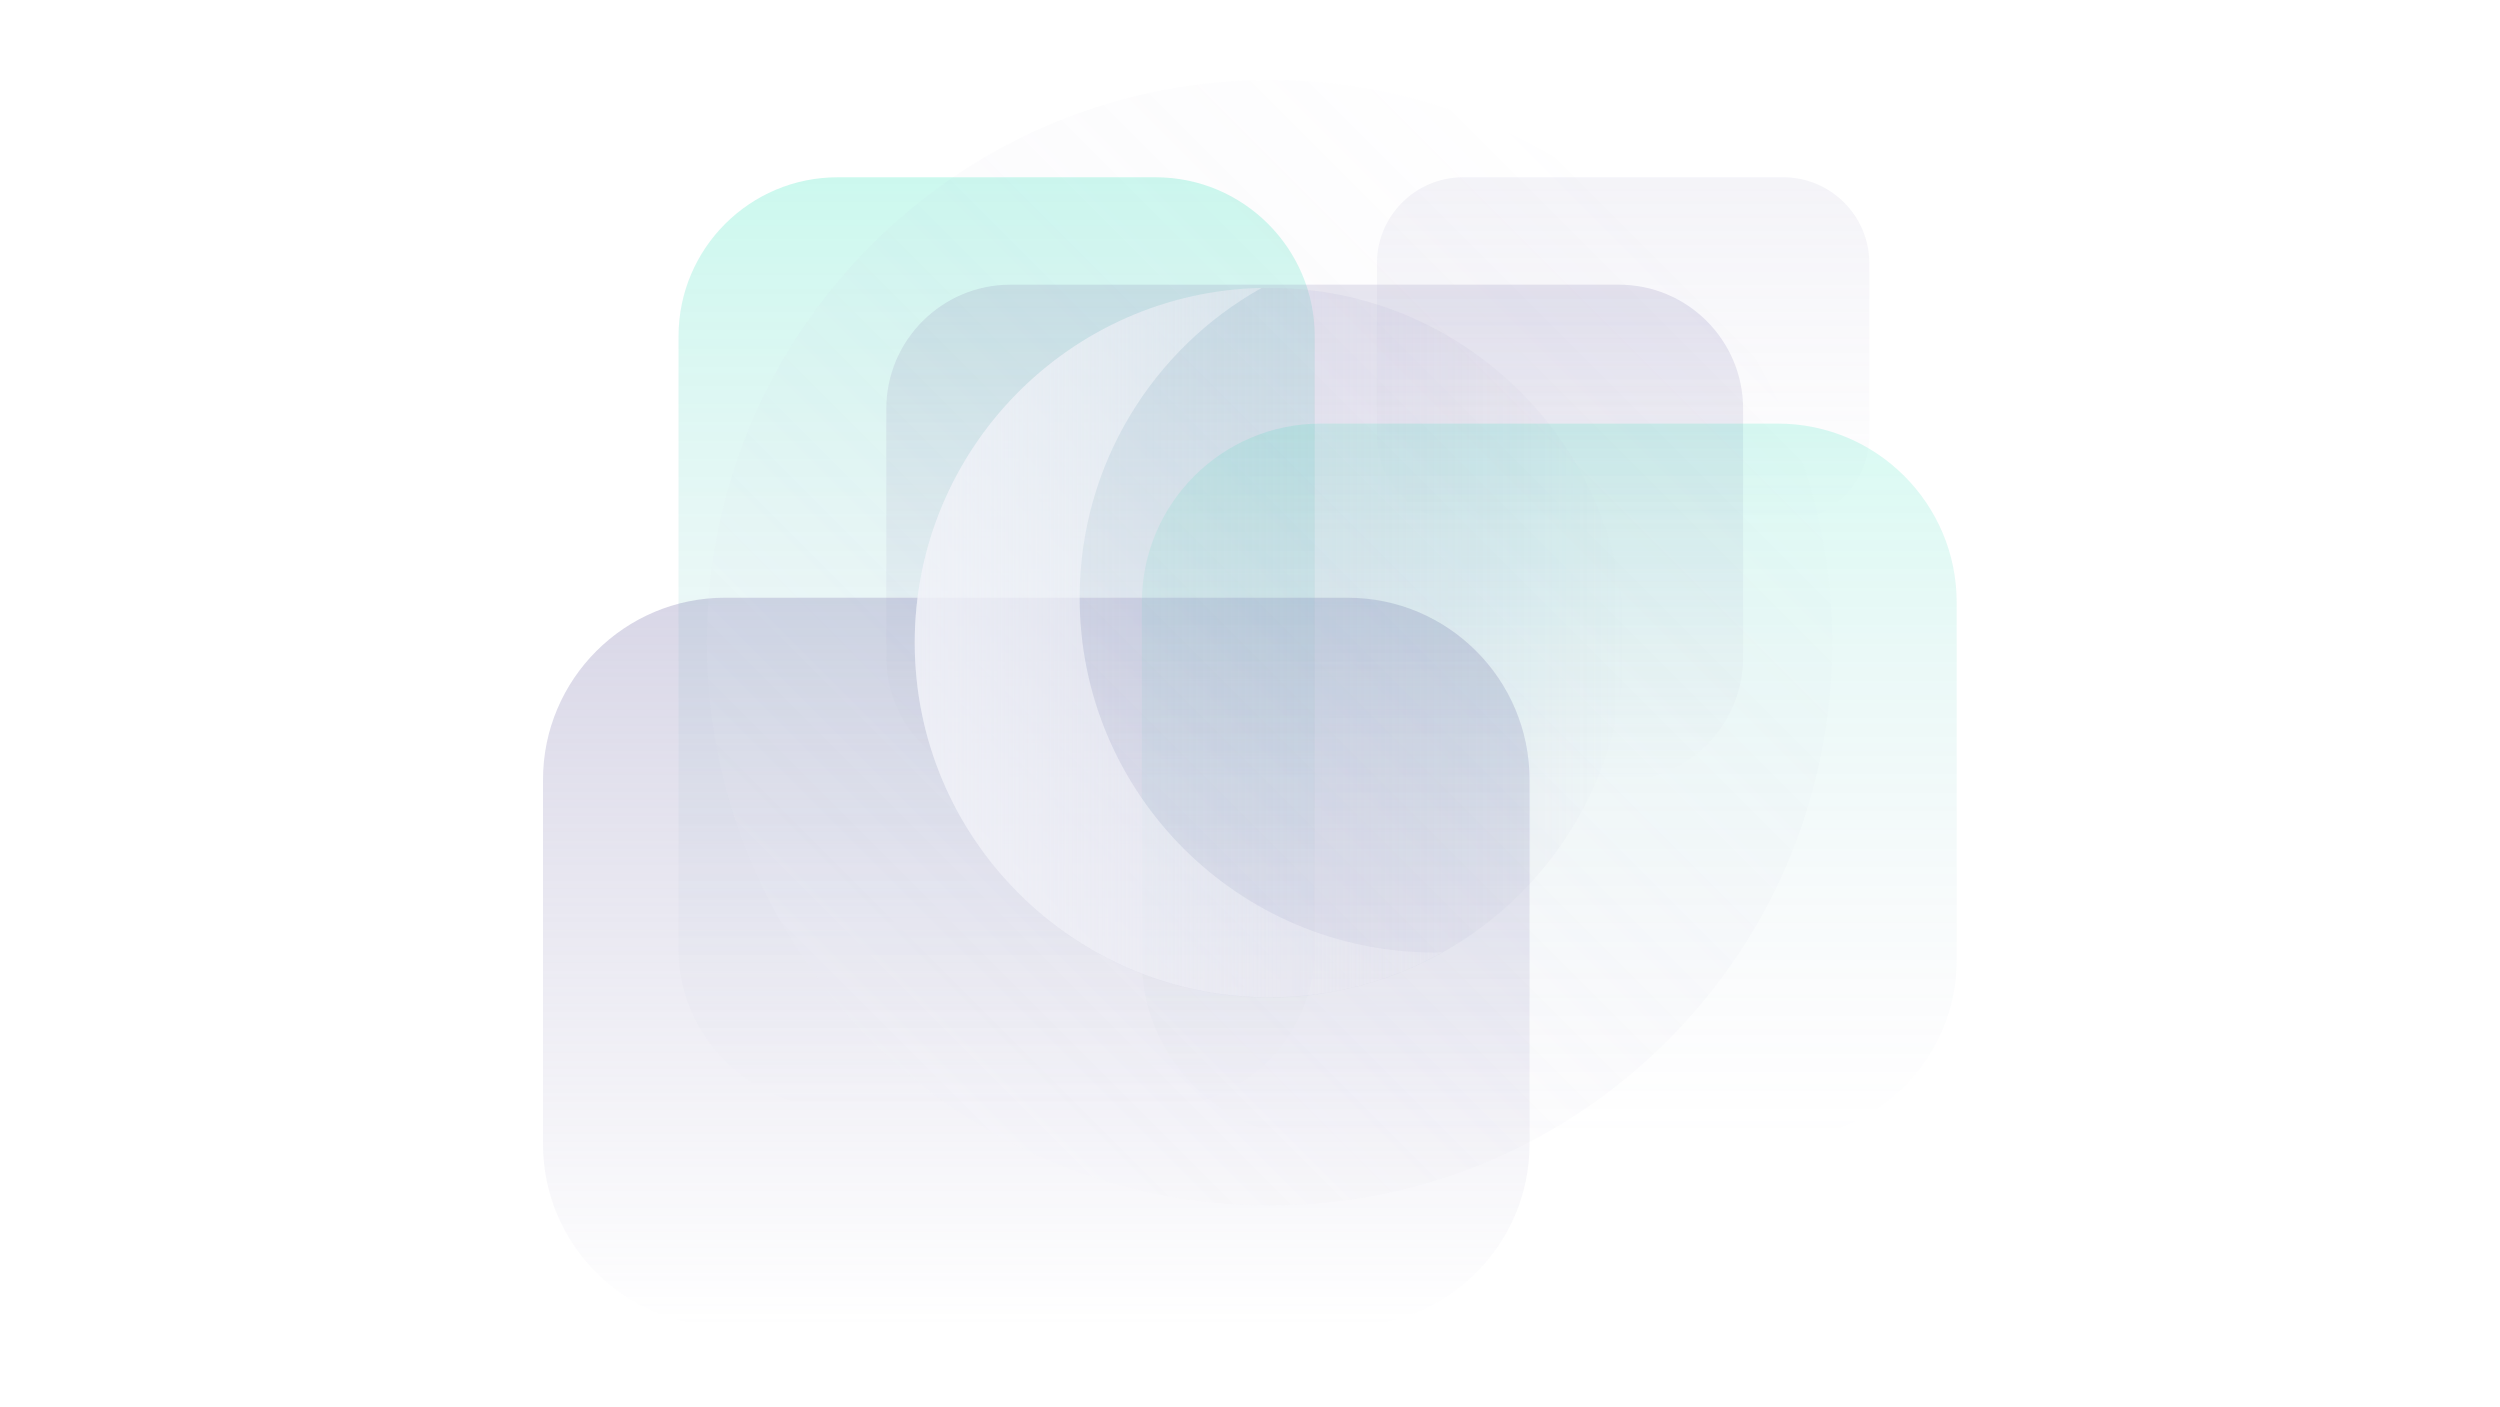
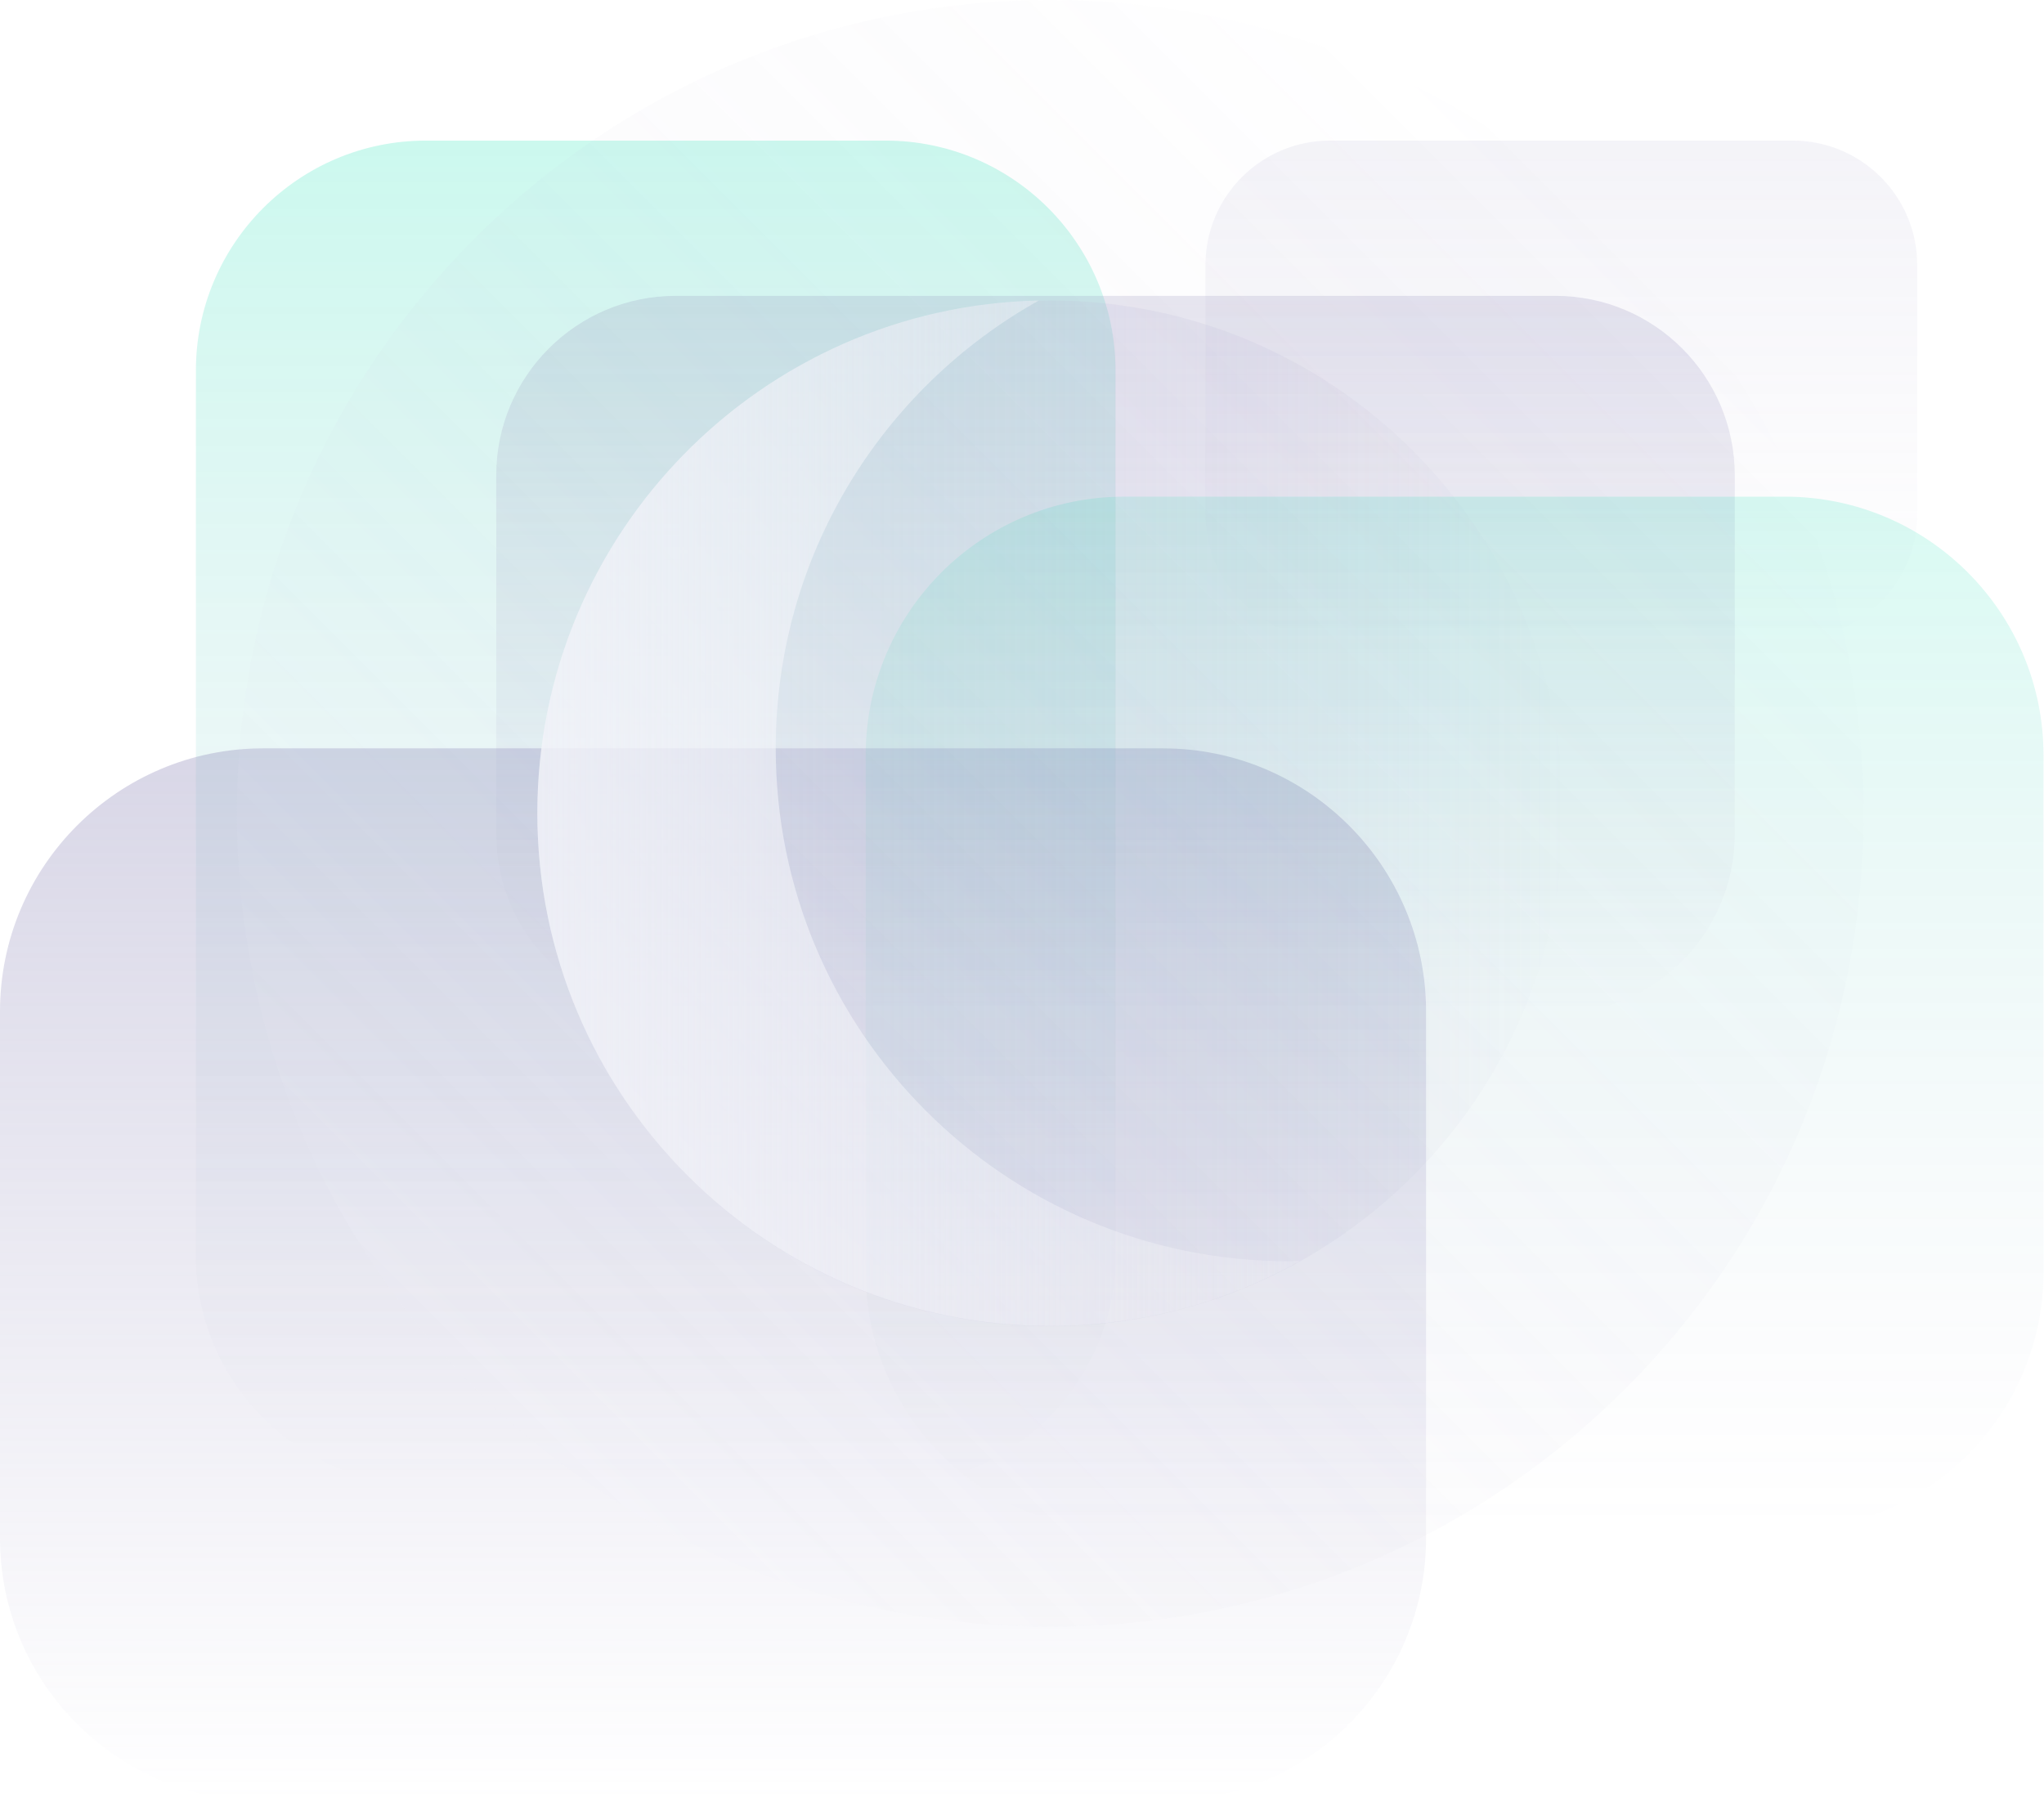
- <svg xmlns="http://www.w3.org/2000/svg" width="100%" height="100%" viewBox="0 0 5334 3000" version="1.1" xml:space="preserve" style="fill-rule:evenodd;clip-rule:evenodd;stroke-linejoin:round;stroke-miterlimit:2;">
-   <g id="design">
-     <g id="backdrop">
-       <path d="M2805.06,717.599c0,-187.287 -152.053,-339.34 -339.339,-339.34l-678.68,-0c-187.286,-0 -339.339,152.053 -339.339,339.34l-0,1306.46c-0,187.287 152.053,339.34 339.339,339.34l678.68,-0c187.286,-0 339.339,-152.053 339.339,-339.34l0,-1306.46Z" style="fill:url(#_Linear1);" />
-       <path d="M3719.09,872.275c0,-146.174 -118.675,-264.849 -264.849,-264.849l-1298.36,-0c-146.175,-0 -264.85,118.675 -264.85,264.849l0,529.698c0,146.174 118.675,264.849 264.85,264.849l1298.36,0c146.174,0 264.849,-118.675 264.849,-264.849l0,-529.698Z" style="fill:url(#_Linear2);" />
-       <path d="M3988.42,561.979c0,-101.398 -82.322,-183.72 -183.72,-183.72l-683.141,-0c-101.398,-0 -183.72,82.322 -183.72,183.72l0,367.439c0,101.398 82.322,183.72 183.72,183.72l683.141,0c101.398,0 183.72,-82.322 183.72,-183.72l0,-367.439Z" style="fill:url(#_Linear3);" />
-       <path d="M3263.45,1663.79c0,-214.418 -174.08,-388.499 -388.498,-388.499l-1327.91,0c-214.419,0 -388.499,174.081 -388.499,388.499l0,776.997c0,214.418 174.08,388.498 388.499,388.498l1327.91,0c214.418,0 388.498,-174.08 388.498,-388.498l0,-776.997Z" style="fill:url(#_Linear4);" />
-       <path d="M4174.78,1285.31c0,-210.562 -170.949,-381.511 -381.511,-381.511l-975.404,-0c-210.562,-0 -381.511,170.949 -381.511,381.511l-0,763.023c-0,210.561 170.949,381.511 381.511,381.511l975.404,-0c210.562,-0 381.511,-170.95 381.511,-381.511l0,-763.023Z" style="fill:url(#_Linear5);" />
-     </g>
-     <g id="moon">
-       <circle cx="2708.68" cy="1371.25" r="756.992" style="fill:url(#_Linear6);" />
-       <path d="M1859.61,522.177c468.616,-468.617 1229.53,-468.617 1698.15,-0c468.617,468.617 468.617,1229.53 0,1698.15c-468.616,468.616 -1229.53,468.616 -1698.15,-0c-468.617,-468.617 -468.617,-1229.53 -0,-1698.15Z" style="fill:url(#_Linear7);" />
-       <path d="M2691.95,614.259c-231.693,129.393 -388.4,377.057 -388.4,661.032c0,417.796 339.197,756.993 756.993,756.993l16.738,-0.424c-109.016,61.16 -234.773,95.959 -368.592,95.959c-417.796,0 -756.993,-339.197 -756.993,-756.992c0,-412.197 330.168,-747.888 740.254,-756.568Z" style="fill:url(#_Linear8);" />
-     </g>
-   </g>
+ <svg xmlns="http://www.w3.org/2000/svg" width="100%" height="100%" viewBox="0 0 3017 2659" version="1.1" xml:space="preserve" style="fill-rule:evenodd;clip-rule:evenodd;stroke-linejoin:round;stroke-miterlimit:2;">
+   <path d="M1646.52,546.884c0,-187.287 -152.053,-339.34 -339.339,-339.34l-678.68,0c-187.287,0 -339.34,152.053 -339.34,339.34l0,1306.46c0,187.286 152.053,339.339 339.34,339.339l678.68,0c187.286,0 339.339,-152.053 339.339,-339.339l0,-1306.46Z" style="fill:url(#_Linear1);" />
+   <path d="M2560.54,701.56c0,-146.174 -118.675,-264.849 -264.849,-264.849l-1298.36,0c-146.175,0 -264.85,118.675 -264.85,264.849l0,529.699c0,146.174 118.675,264.849 264.85,264.849l1298.36,-0c146.174,-0 264.849,-118.675 264.849,-264.849l0,-529.699Z" style="fill:url(#_Linear2);" />
+   <path d="M2829.87,391.264c0,-101.397 -82.322,-183.72 -183.72,-183.72l-683.141,0c-101.398,0 -183.72,82.323 -183.72,183.72l-0,367.44c-0,101.397 82.322,183.719 183.72,183.719l683.141,0c101.398,0 183.72,-82.322 183.72,-183.719l0,-367.44Z" style="fill:url(#_Linear3);" />
+   <path d="M2104.91,1493.08c0,-214.418 -174.08,-388.498 -388.498,-388.498l-1327.91,-0c-214.419,-0 -388.499,174.08 -388.499,388.498l0,776.997c-0,214.419 174.08,388.499 388.499,388.499l1327.91,-0c214.418,-0 388.498,-174.08 388.498,-388.499l0,-776.997Z" style="fill:url(#_Linear4);" />
+   <path d="M3016.24,1114.6c0,-210.562 -170.949,-381.512 -381.511,-381.512l-975.404,0c-210.562,0 -381.511,170.95 -381.511,381.512l-0,763.022c-0,210.562 170.949,381.511 381.511,381.511l975.404,0c210.562,0 381.511,-170.949 381.511,-381.511l0,-763.022Z" style="fill:url(#_Linear5);" />
+   <circle cx="1550.14" cy="1200.54" r="756.992" style="fill:url(#_Linear6);" />
+   <path d="M701.063,351.462c468.616,-468.616 1229.53,-468.616 1698.15,0c468.617,468.617 468.617,1229.53 0,1698.15c-468.616,468.617 -1229.53,468.617 -1698.15,0c-468.617,-468.616 -468.617,-1229.53 -0,-1698.15Z" style="fill:url(#_Linear7);" />
+   <path d="M1533.4,443.544c-231.694,129.394 -388.4,377.057 -388.4,661.033c0,417.795 339.197,756.992 756.992,756.992l16.738,-0.424c-109.015,61.161 -234.772,95.96 -368.592,95.96c-417.795,-0 -756.992,-339.197 -756.992,-756.993c0,-412.196 330.167,-747.887 740.254,-756.568Z" style="fill:url(#_Linear8);" />
  <defs>
-     <linearGradient id="_Linear1" x1="0" y1="0" x2="1" y2="0" gradientUnits="userSpaceOnUse" gradientTransform="matrix(9.32199e-14,1985.14,-1522.4,1.21555e-13,2126.38,378.259)">
+     <linearGradient id="_Linear1" x1="0" y1="0" x2="1" y2="0" gradientUnits="userSpaceOnUse" gradientTransform="matrix(9.32199e-14,1985.14,-1522.4,1.21555e-13,967.836,207.544)">
      <stop offset="0" style="stop-color:#00e0ac;stop-opacity:0.2" />
      <stop offset="1" style="stop-color:#918cba;stop-opacity:0" />
    </linearGradient>
-     <linearGradient id="_Linear2" x1="0" y1="0" x2="1" y2="0" gradientUnits="userSpaceOnUse" gradientTransform="matrix(1.25546e-13,1059.4,-2050.32,6.48693e-14,2805.06,607.426)">
+     <linearGradient id="_Linear2" x1="0" y1="0" x2="1" y2="0" gradientUnits="userSpaceOnUse" gradientTransform="matrix(1.25546e-13,1059.4,-2050.32,6.48693e-14,1646.52,436.711)">
      <stop offset="0" style="stop-color:#918cba;stop-opacity:0.22" />
      <stop offset="1" style="stop-color:#918cba;stop-opacity:0" />
    </linearGradient>
-     <linearGradient id="_Linear3" x1="0" y1="0" x2="1" y2="0" gradientUnits="userSpaceOnUse" gradientTransform="matrix(7.21512e-14,734.879,-1178.32,4.49984e-14,3463.13,378.259)">
+     <linearGradient id="_Linear3" x1="0" y1="0" x2="1" y2="0" gradientUnits="userSpaceOnUse" gradientTransform="matrix(7.21512e-14,734.879,-1178.32,4.49984e-14,2304.58,207.544)">
      <stop offset="0" style="stop-color:#918cba;stop-opacity:0.1" />
      <stop offset="1" style="stop-color:#918cba;stop-opacity:0" />
    </linearGradient>
-     <linearGradient id="_Linear4" x1="0" y1="0" x2="1" y2="0" gradientUnits="userSpaceOnUse" gradientTransform="matrix(1.4456e-13,1553.99,-2360.84,9.51547e-14,2211,1275.29)">
+     <linearGradient id="_Linear4" x1="0" y1="0" x2="1" y2="0" gradientUnits="userSpaceOnUse" gradientTransform="matrix(1.4456e-13,1553.99,-2360.84,9.51547e-14,1052.45,1104.58)">
      <stop offset="0" style="stop-color:#918cba;stop-opacity:0.35" />
      <stop offset="1" style="stop-color:#918cba;stop-opacity:0" />
    </linearGradient>
-     <linearGradient id="_Linear5" x1="0" y1="0" x2="1" y2="0" gradientUnits="userSpaceOnUse" gradientTransform="matrix(1.19391e-13,1526.04,-1949.8,9.34433e-14,3305.57,903.8)">
+     <linearGradient id="_Linear5" x1="0" y1="0" x2="1" y2="0" gradientUnits="userSpaceOnUse" gradientTransform="matrix(1.19391e-13,1526.04,-1949.8,9.34433e-14,2147.02,733.085)">
      <stop offset="0" style="stop-color:#00e0ac;stop-opacity:0.15" />
      <stop offset="1" style="stop-color:#918cba;stop-opacity:0" />
    </linearGradient>
-     <linearGradient id="_Linear6" x1="0" y1="0" x2="1" y2="0" gradientUnits="userSpaceOnUse" gradientTransform="matrix(1513.98,0,0,1513.98,1951.69,1371.25)">
+     <linearGradient id="_Linear6" x1="0" y1="0" x2="1" y2="0" gradientUnits="userSpaceOnUse" gradientTransform="matrix(1513.98,0,0,1513.98,793.144,1200.54)">
      <stop offset="0" style="stop-color:#f2f3f9;stop-opacity:0.4" />
      <stop offset="1" style="stop-color:#918cba;stop-opacity:0" />
    </linearGradient>
-     <linearGradient id="_Linear7" x1="0" y1="0" x2="1" y2="0" gradientUnits="userSpaceOnUse" gradientTransform="matrix(1698.15,-1698.15,1698.15,1698.15,1859.61,2220.32)">
+     <linearGradient id="_Linear7" x1="0" y1="0" x2="1" y2="0" gradientUnits="userSpaceOnUse" gradientTransform="matrix(1698.15,-1698.15,1698.15,1698.15,701.063,2049.61)">
      <stop offset="0" style="stop-color:#f2f3f9;stop-opacity:0.11" />
      <stop offset="1" style="stop-color:#918cba;stop-opacity:0" />
    </linearGradient>
-     <linearGradient id="_Linear8" x1="0" y1="0" x2="1" y2="0" gradientUnits="userSpaceOnUse" gradientTransform="matrix(1513.98,0,0,1513.98,1951.69,1370.83)">
+     <linearGradient id="_Linear8" x1="0" y1="0" x2="1" y2="0" gradientUnits="userSpaceOnUse" gradientTransform="matrix(1513.98,0,0,1513.98,793.144,1200.11)">
      <stop offset="0" style="stop-color:#f2f3f9;stop-opacity:0.74" />
      <stop offset="1" style="stop-color:#fff;stop-opacity:0" />
    </linearGradient>
  </defs>
</svg>
